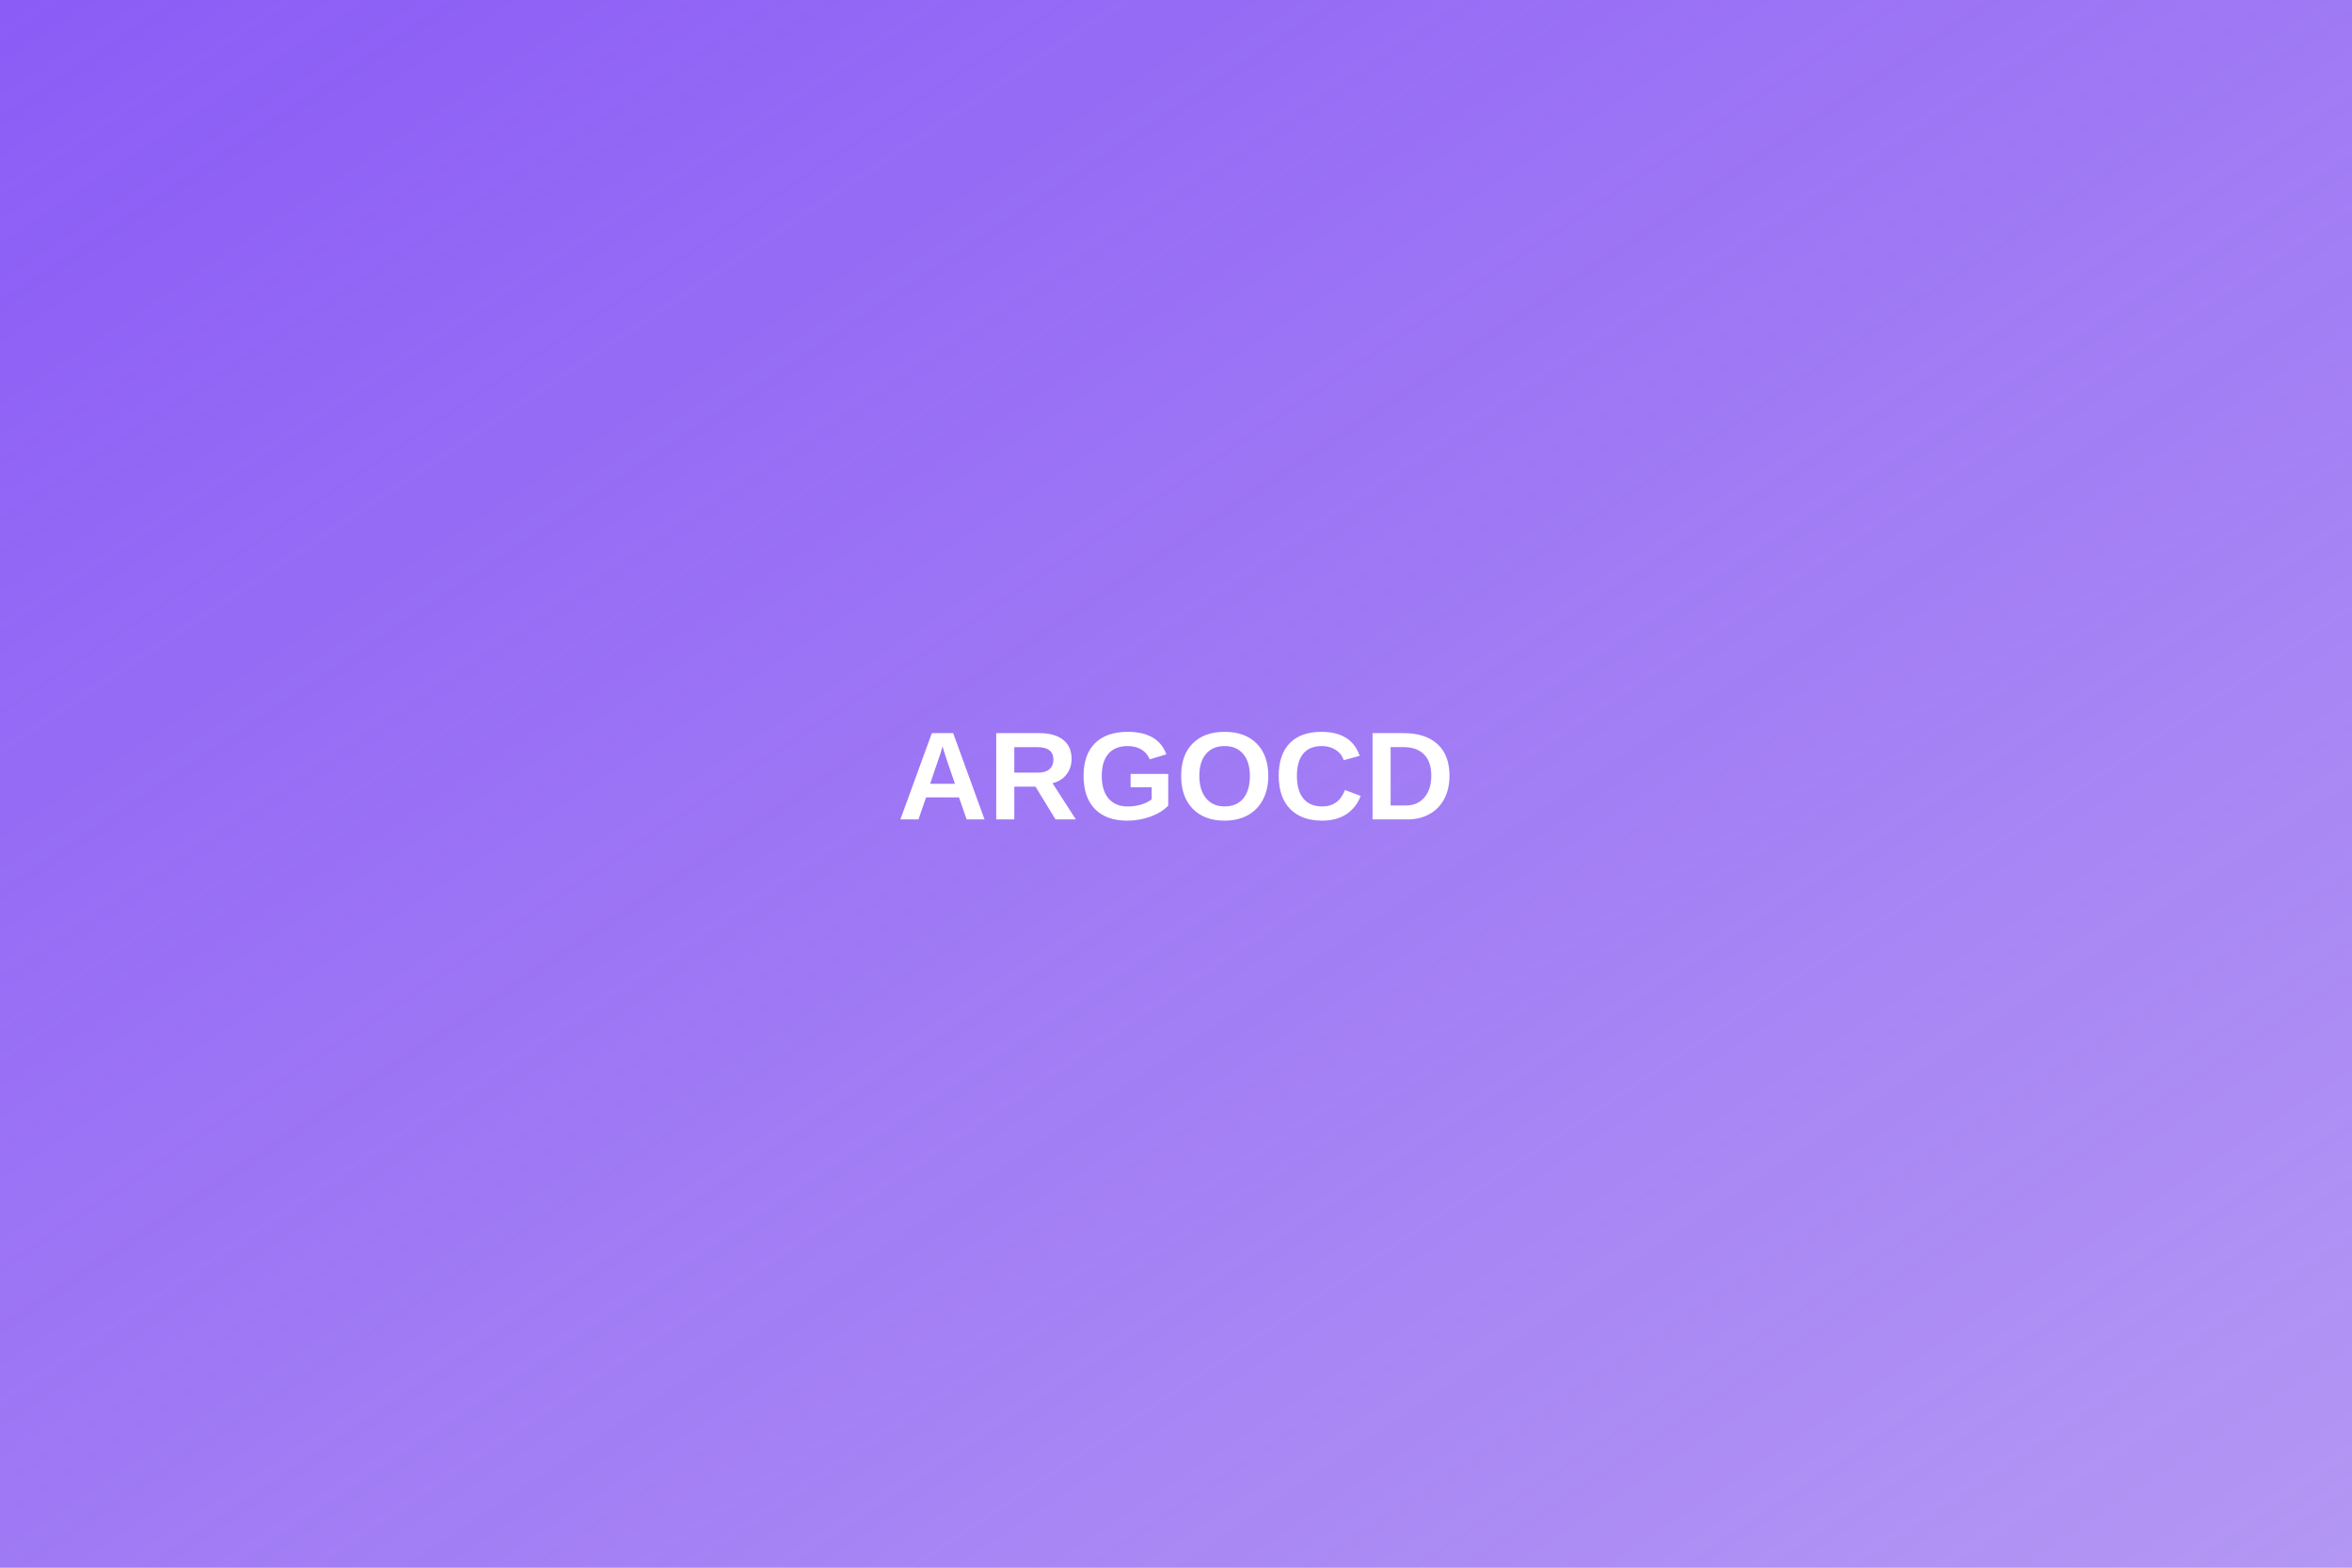
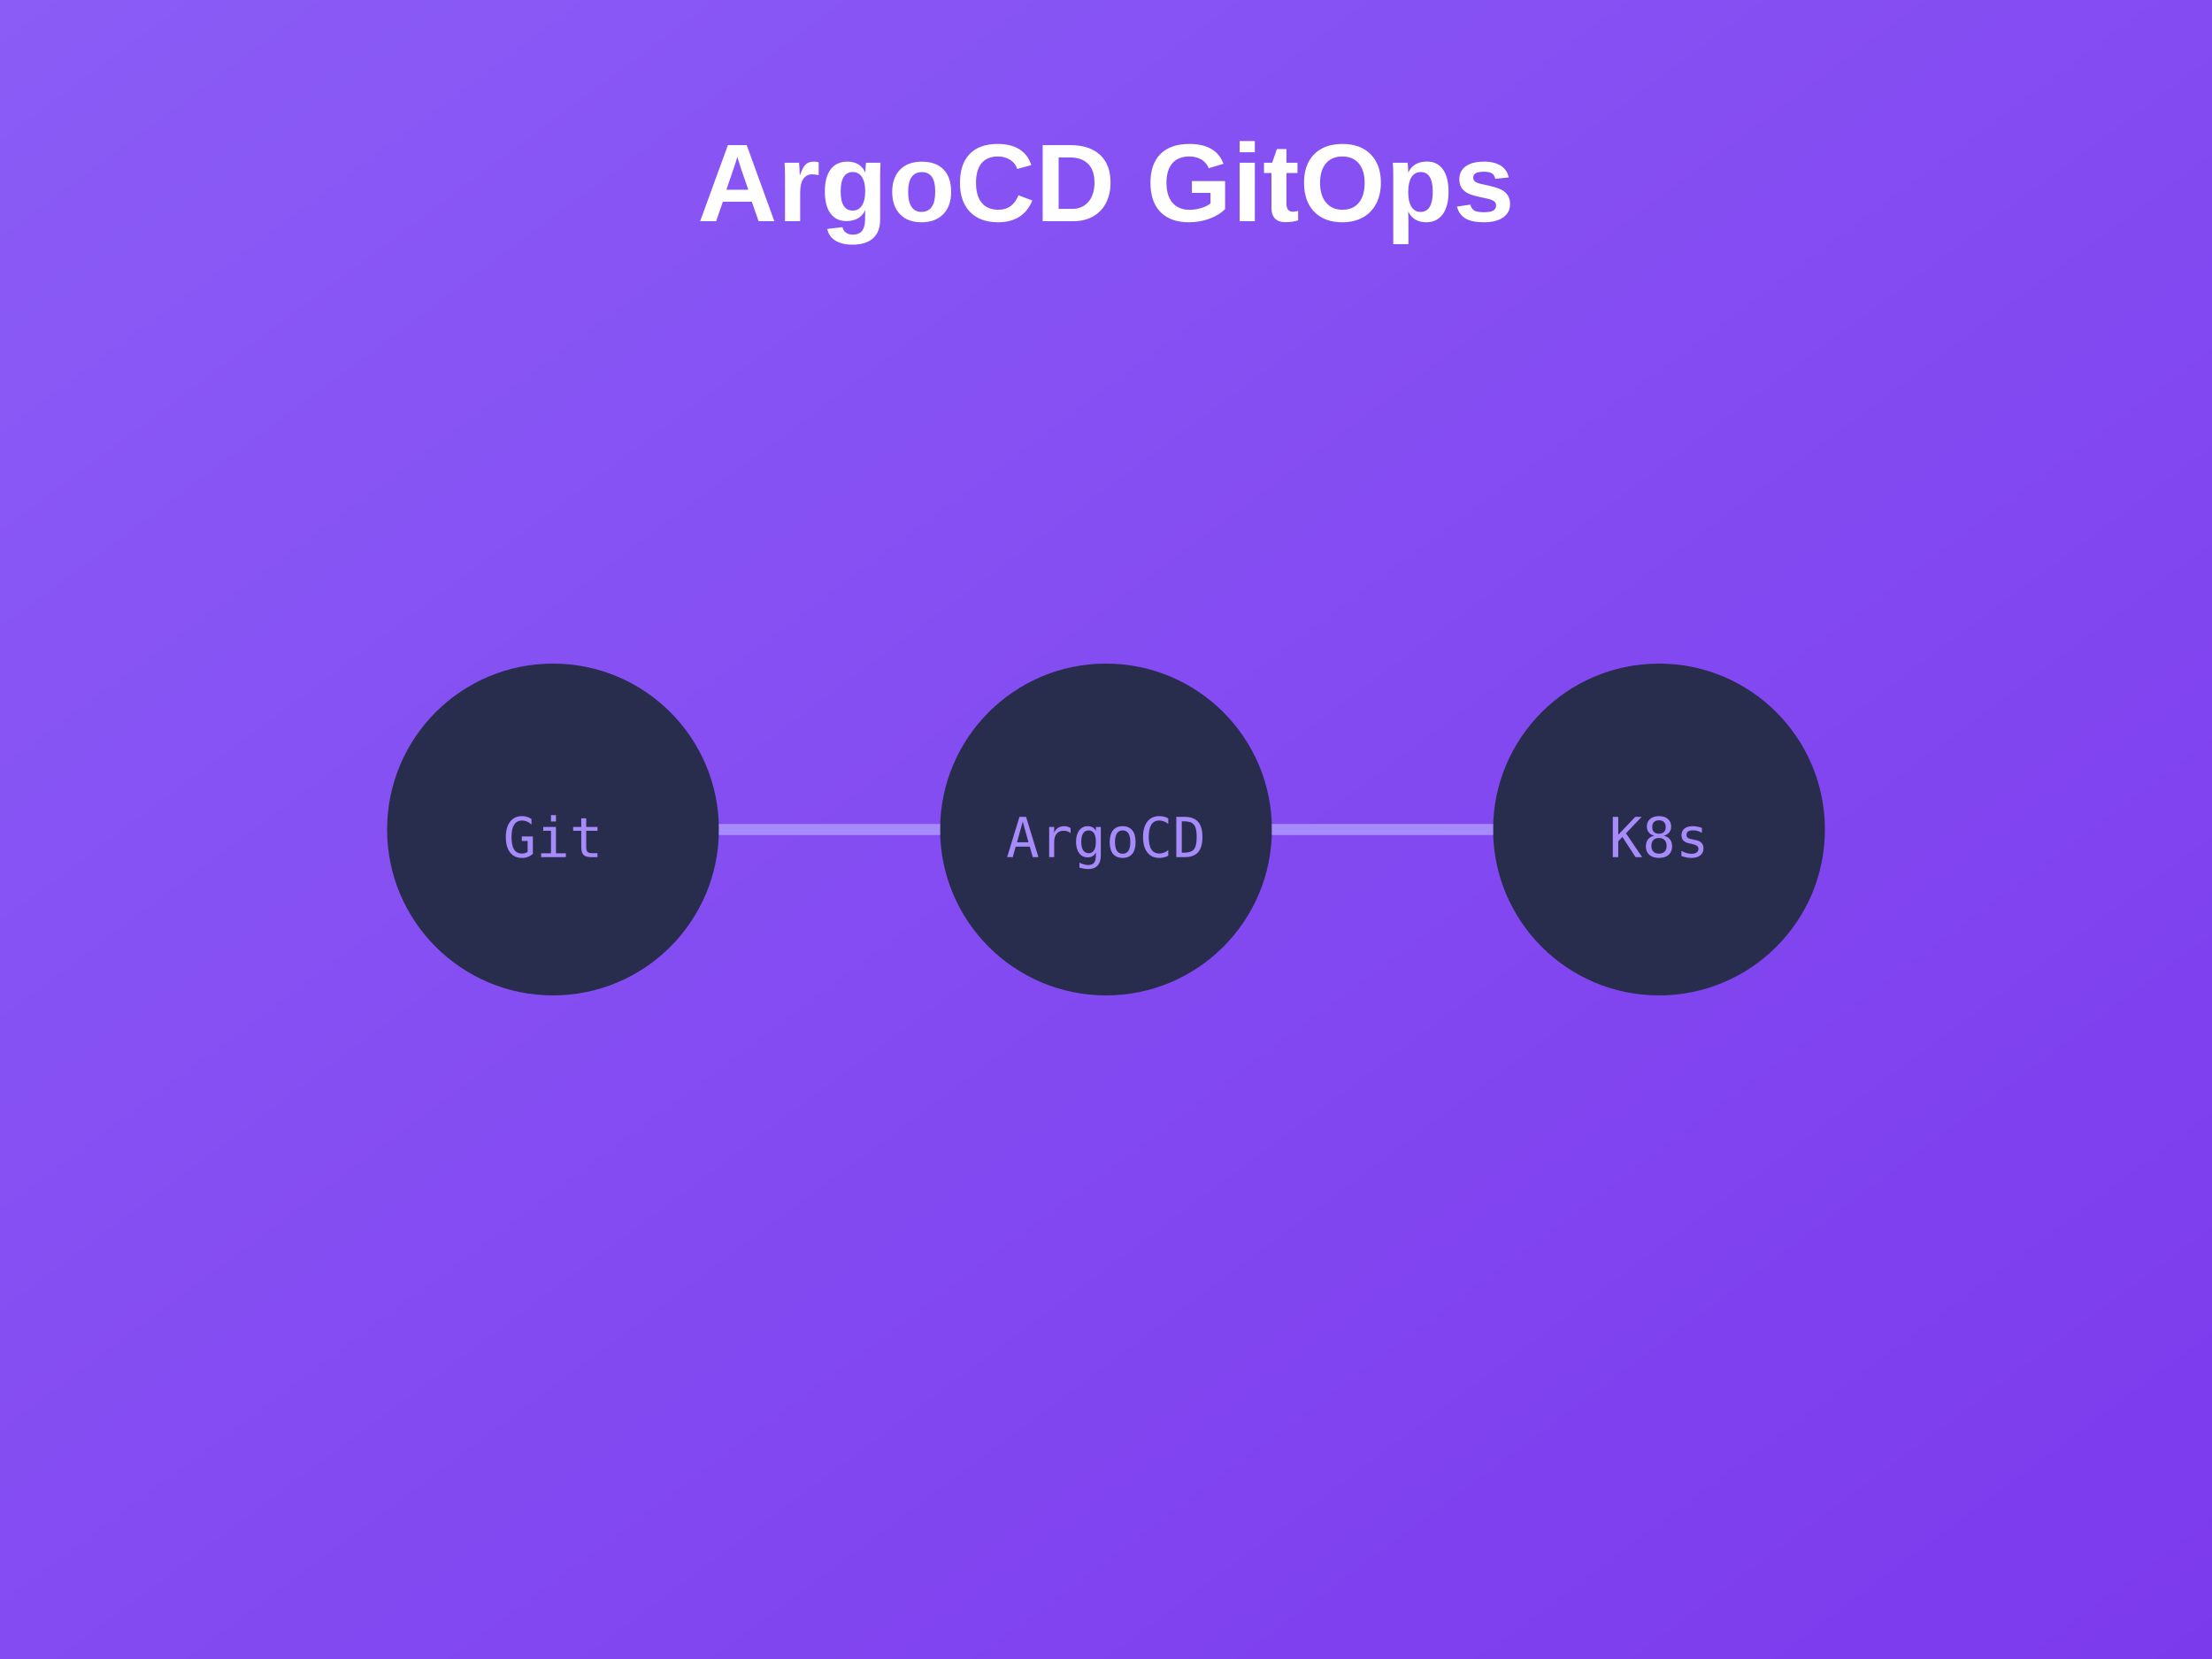
- <svg xmlns="http://www.w3.org/2000/svg" width="600" height="400">
+ <svg xmlns="http://www.w3.org/2000/svg" width="800" height="600">
  <defs>
-     <linearGradient id="grad4" x1="0%" y1="0%" x2="100%" y2="100%">
+     <linearGradient id="argocd-grad" x1="0%" y1="0%" x2="100%" y2="100%">
      <stop offset="0%" style="stop-color:#8b5cf6;stop-opacity:1" />
-       <stop offset="100%" style="stop-color:#8b5cf6;stop-opacity:0.6" />
+       <stop offset="100%" style="stop-color:#7c3aed;stop-opacity:1" />
    </linearGradient>
  </defs>
-   <rect width="600" height="400" fill="url(#grad4)" />
-   <text x="50%" y="50%" dominant-baseline="middle" text-anchor="middle" fill="white" font-size="32" font-family="Arial, sans-serif" font-weight="bold">ARGOCD</text>
+   <rect width="800" height="600" fill="url(#argocd-grad)" />
+   <circle cx="200" cy="300" r="60" fill="#1e293b" opacity="0.9" />
+   <circle cx="400" cy="300" r="60" fill="#1e293b" opacity="0.9" />
+   <circle cx="600" cy="300" r="60" fill="#1e293b" opacity="0.9" />
+   <line x1="260" y1="300" x2="340" y2="300" stroke="#a78bfa" stroke-width="4" />
+   <line x1="460" y1="300" x2="540" y2="300" stroke="#a78bfa" stroke-width="4" />
+   <text x="400" y="80" text-anchor="middle" fill="#ffffff" font-size="40" font-family="Arial, sans-serif" font-weight="bold">ArgoCD GitOps</text>
+   <text x="200" y="310" text-anchor="middle" fill="#a78bfa" font-size="20" font-family="monospace">Git</text>
+   <text x="400" y="310" text-anchor="middle" fill="#a78bfa" font-size="20" font-family="monospace">ArgoCD</text>
+   <text x="600" y="310" text-anchor="middle" fill="#a78bfa" font-size="20" font-family="monospace">K8s</text>
</svg>
